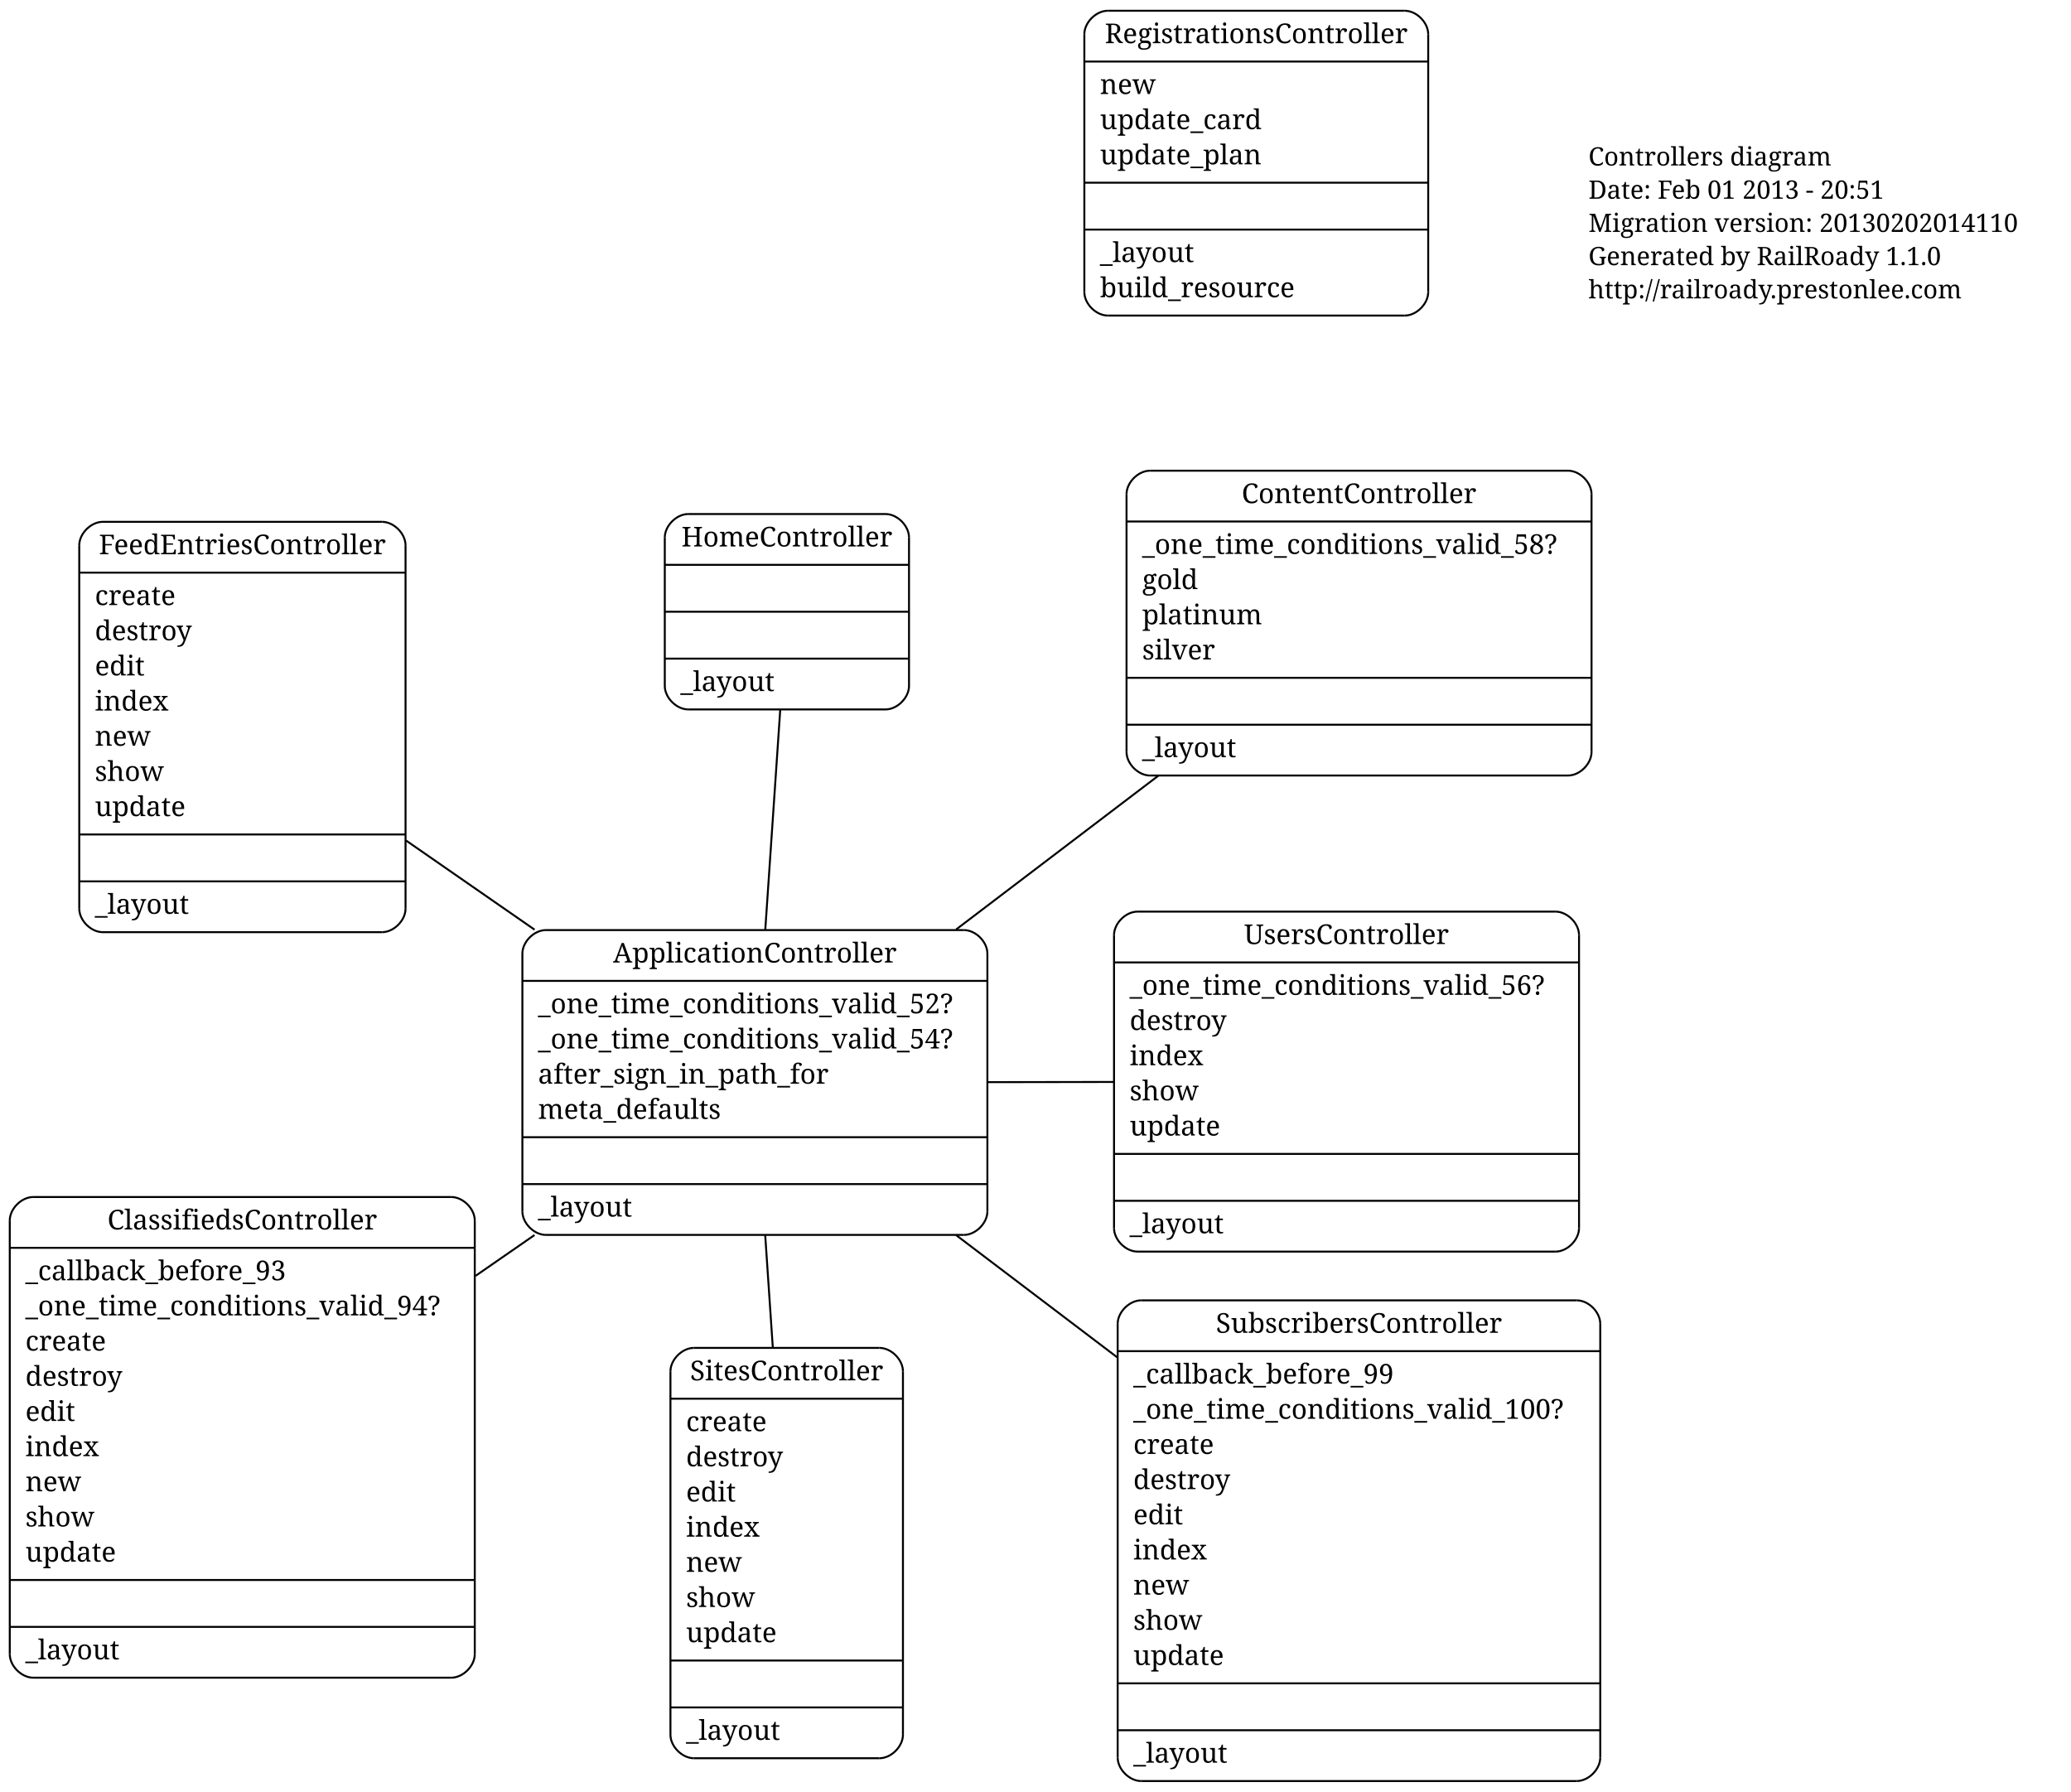
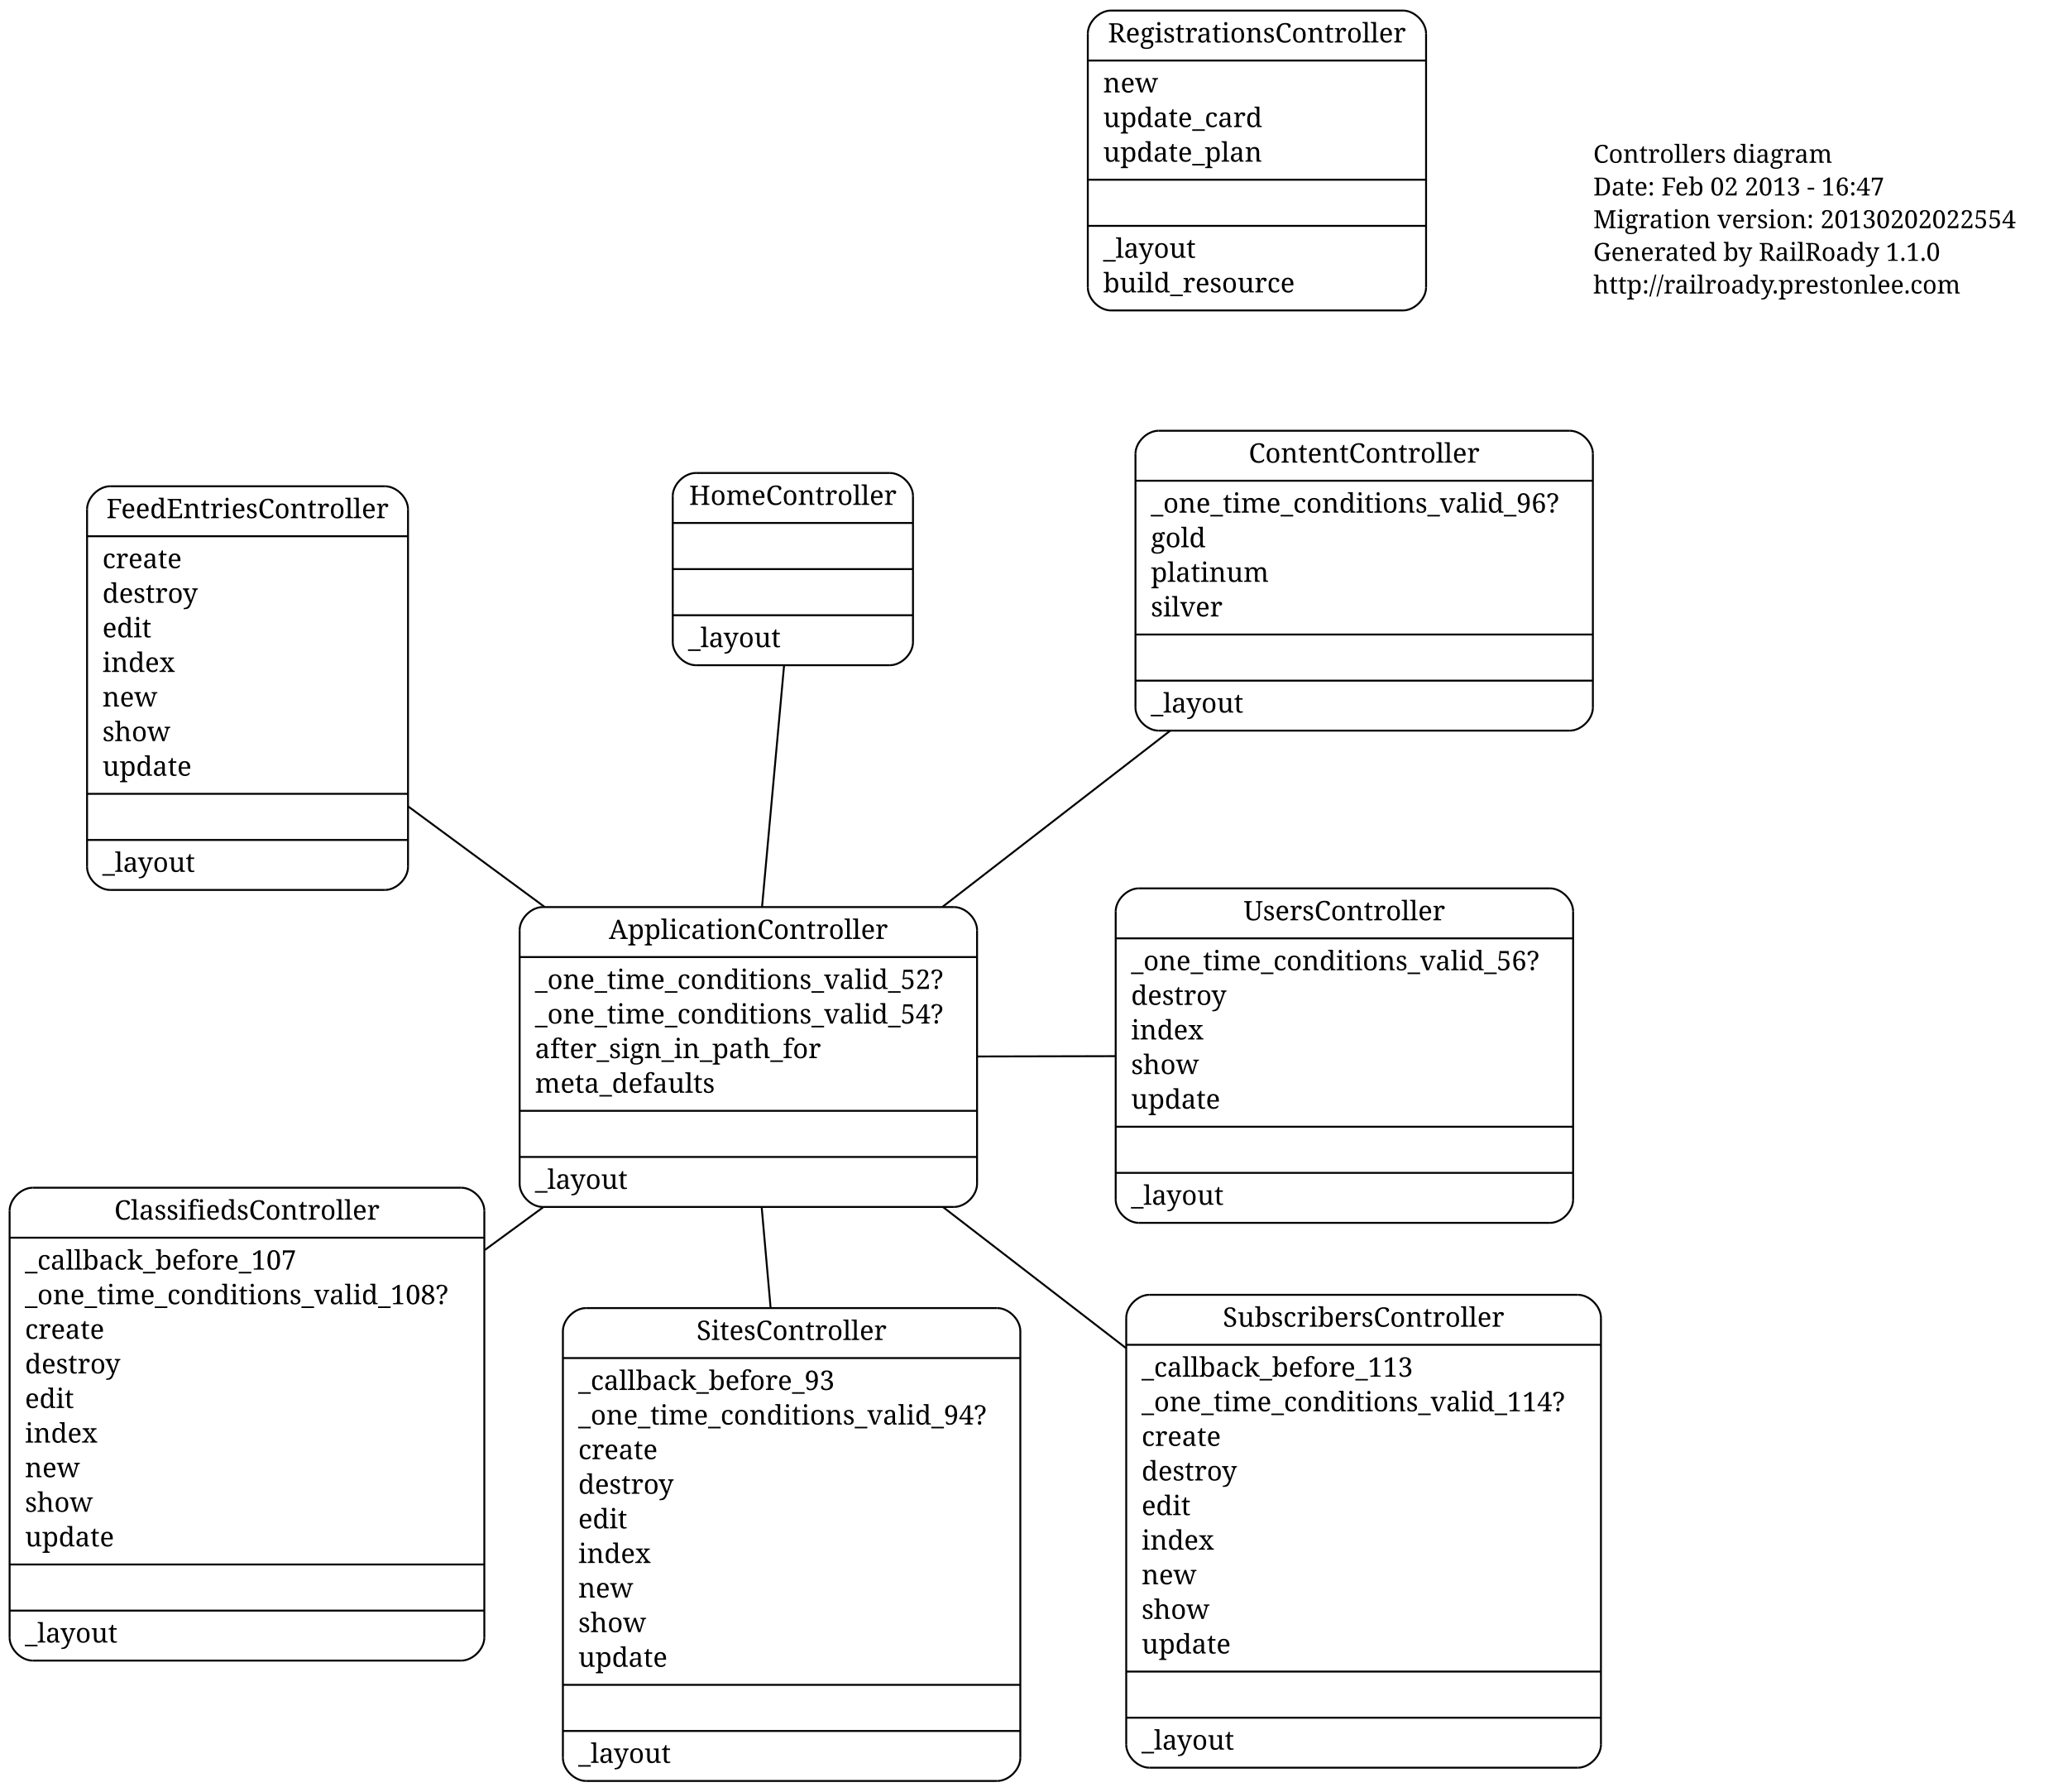
- <svg xmlns="http://www.w3.org/2000/svg" width="1060pt" height="917pt" viewBox="0.00 0.00 1060.00 917.00">
-   <g id="graph1" class="graph" transform="scale(1 1) rotate(0) translate(4 913)">
-     <polygon fill="white" stroke="white" points="-4,5 -4,-913 1057,-913 1057,5 -4,5" />
+ <svg xmlns="http://www.w3.org/2000/svg" width="1076pt" height="932pt" viewBox="0.00 0.00 1076.00 932.00">
+   <g id="graph1" class="graph" transform="scale(1 1) rotate(0) translate(4 928)">
+     <polygon fill="white" stroke="white" points="-4,5 -4,-928 1073,-928 1073,5 -4,5" />
    <g id="node1" class="node">
-       <text text-anchor="start" x="809" y="-828.3" font-family="Times Roman,serif" font-size="13.00">Controllers diagram</text>
-       <text text-anchor="start" x="809" y="-811.3" font-family="Times Roman,serif" font-size="13.00">Date: Feb 01 2013 - 20:51</text>
-       <text text-anchor="start" x="809" y="-794.3" font-family="Times Roman,serif" font-size="13.00">Migration version: 20130202014110</text>
-       <text text-anchor="start" x="809" y="-777.3" font-family="Times Roman,serif" font-size="13.00">Generated by RailRoady 1.1.0</text>
-       <text text-anchor="start" x="809" y="-760.3" font-family="Times Roman,serif" font-size="13.00">http://railroady.prestonlee.com</text>
+       <text text-anchor="start" x="825" y="-843.3" font-family="Times Roman,serif" font-size="13.00">Controllers diagram</text>
+       <text text-anchor="start" x="825" y="-826.3" font-family="Times Roman,serif" font-size="13.00">Date: Feb 02 2013 - 16:47</text>
+       <text text-anchor="start" x="825" y="-809.3" font-family="Times Roman,serif" font-size="13.00">Migration version: 20130202022554</text>
+       <text text-anchor="start" x="825" y="-792.3" font-family="Times Roman,serif" font-size="13.00">Generated by RailRoady 1.1.0</text>
+       <text text-anchor="start" x="825" y="-775.3" font-family="Times Roman,serif" font-size="13.00">http://railroady.prestonlee.com</text>
    </g>
    <g id="node2" class="node">
-       <polyline fill="none" stroke="black" points="275.373,-281 489.373,-281 " />
-       <path fill="none" stroke="black" d="M489.373,-281C495.373,-281 501.373,-287 501.373,-293" />
-       <polyline fill="none" stroke="black" points="501.373,-293 501.373,-425 " />
-       <path fill="none" stroke="black" d="M501.373,-425C501.373,-431 495.373,-437 489.373,-437" />
-       <polyline fill="none" stroke="black" points="489.373,-437 275.373,-437 " />
-       <path fill="none" stroke="black" d="M275.373,-437C269.373,-437 263.373,-431 263.373,-425" />
-       <polyline fill="none" stroke="black" points="263.373,-425 263.373,-293 " />
-       <path fill="none" stroke="black" d="M263.373,-293C263.373,-287 269.373,-281 275.373,-281" />
-       <text text-anchor="middle" x="382.373" y="-420.4" font-family="Times Roman,serif" font-size="14.00">ApplicationController</text>
-       <polyline fill="none" stroke="black" points="263.373,-411 501.373,-411 " />
-       <text text-anchor="start" x="271.373" y="-394.4" font-family="Times Roman,serif" font-size="14.00">_one_time_conditions_valid_52?</text>
-       <text text-anchor="start" x="271.373" y="-376.4" font-family="Times Roman,serif" font-size="14.00">_one_time_conditions_valid_54?</text>
-       <text text-anchor="start" x="271.373" y="-358.4" font-family="Times Roman,serif" font-size="14.00">after_sign_in_path_for</text>
-       <text text-anchor="start" x="271.373" y="-340.4" font-family="Times Roman,serif" font-size="14.00">meta_defaults</text>
-       <polyline fill="none" stroke="black" points="263.373,-331 501.373,-331 " />
-       <polyline fill="none" stroke="black" points="263.373,-307 501.373,-307 " />
-       <text text-anchor="start" x="271.373" y="-290.4" font-family="Times Roman,serif" font-size="14.00">_layout</text>
+       <polyline fill="none" stroke="black" points="278.375,-300.117 492.375,-300.117 " />
+       <path fill="none" stroke="black" d="M492.375,-300.117C498.375,-300.117 504.375,-306.117 504.375,-312.117" />
+       <polyline fill="none" stroke="black" points="504.375,-312.117 504.375,-444.117 " />
+       <path fill="none" stroke="black" d="M504.375,-444.117C504.375,-450.117 498.375,-456.117 492.375,-456.117" />
+       <polyline fill="none" stroke="black" points="492.375,-456.117 278.375,-456.117 " />
+       <path fill="none" stroke="black" d="M278.375,-456.117C272.375,-456.117 266.375,-450.117 266.375,-444.117" />
+       <polyline fill="none" stroke="black" points="266.375,-444.117 266.375,-312.117 " />
+       <path fill="none" stroke="black" d="M266.375,-312.117C266.375,-306.117 272.375,-300.117 278.375,-300.117" />
+       <text text-anchor="middle" x="385.375" y="-439.517" font-family="Times Roman,serif" font-size="14.00">ApplicationController</text>
+       <polyline fill="none" stroke="black" points="266.375,-430.117 504.375,-430.117 " />
+       <text text-anchor="start" x="274.375" y="-413.517" font-family="Times Roman,serif" font-size="14.00">_one_time_conditions_valid_52?</text>
+       <text text-anchor="start" x="274.375" y="-395.517" font-family="Times Roman,serif" font-size="14.00">_one_time_conditions_valid_54?</text>
+       <text text-anchor="start" x="274.375" y="-377.517" font-family="Times Roman,serif" font-size="14.00">after_sign_in_path_for</text>
+       <text text-anchor="start" x="274.375" y="-359.517" font-family="Times Roman,serif" font-size="14.00">meta_defaults</text>
+       <polyline fill="none" stroke="black" points="266.375,-350.117 504.375,-350.117 " />
+       <polyline fill="none" stroke="black" points="266.375,-326.117 504.375,-326.117 " />
+       <text text-anchor="start" x="274.375" y="-309.517" font-family="Times Roman,serif" font-size="14.00">_layout</text>
    </g>
    <g id="node3" class="node">
-       <polyline fill="none" stroke="black" points="578.193,-272.453 792.193,-272.453 " />
-       <path fill="none" stroke="black" d="M792.193,-272.453C798.193,-272.453 804.193,-278.453 804.193,-284.453" />
-       <polyline fill="none" stroke="black" points="804.193,-284.453 804.193,-434.453 " />
-       <path fill="none" stroke="black" d="M804.193,-434.453C804.193,-440.453 798.193,-446.453 792.193,-446.453" />
-       <polyline fill="none" stroke="black" points="792.193,-446.453 578.193,-446.453 " />
-       <path fill="none" stroke="black" d="M578.193,-446.453C572.193,-446.453 566.193,-440.453 566.193,-434.453" />
-       <polyline fill="none" stroke="black" points="566.193,-434.453 566.193,-284.453 " />
-       <path fill="none" stroke="black" d="M566.193,-284.453C566.193,-278.453 572.193,-272.453 578.193,-272.453" />
-       <text text-anchor="middle" x="685.193" y="-429.853" font-family="Times Roman,serif" font-size="14.00">UsersController</text>
-       <polyline fill="none" stroke="black" points="566.193,-420.453 804.193,-420.453 " />
-       <text text-anchor="start" x="574.193" y="-403.853" font-family="Times Roman,serif" font-size="14.00">_one_time_conditions_valid_56?</text>
-       <text text-anchor="start" x="574.193" y="-385.853" font-family="Times Roman,serif" font-size="14.00">destroy</text>
-       <text text-anchor="start" x="574.193" y="-367.853" font-family="Times Roman,serif" font-size="14.00">index</text>
-       <text text-anchor="start" x="574.193" y="-349.853" font-family="Times Roman,serif" font-size="14.00">show</text>
-       <text text-anchor="start" x="574.193" y="-331.853" font-family="Times Roman,serif" font-size="14.00">update</text>
-       <polyline fill="none" stroke="black" points="566.193,-322.453 804.193,-322.453 " />
-       <polyline fill="none" stroke="black" points="566.193,-298.453 804.193,-298.453 " />
-       <text text-anchor="start" x="574.193" y="-281.853" font-family="Times Roman,serif" font-size="14.00">_layout</text>
+       <polyline fill="none" stroke="black" points="588.506,-291.841 802.506,-291.841 " />
+       <path fill="none" stroke="black" d="M802.506,-291.841C808.506,-291.841 814.506,-297.841 814.506,-303.841" />
+       <polyline fill="none" stroke="black" points="814.506,-303.841 814.506,-453.841 " />
+       <path fill="none" stroke="black" d="M814.506,-453.841C814.506,-459.841 808.506,-465.841 802.506,-465.841" />
+       <polyline fill="none" stroke="black" points="802.506,-465.841 588.506,-465.841 " />
+       <path fill="none" stroke="black" d="M588.506,-465.841C582.506,-465.841 576.506,-459.841 576.506,-453.841" />
+       <polyline fill="none" stroke="black" points="576.506,-453.841 576.506,-303.841 " />
+       <path fill="none" stroke="black" d="M576.506,-303.841C576.506,-297.841 582.506,-291.841 588.506,-291.841" />
+       <text text-anchor="middle" x="695.506" y="-449.241" font-family="Times Roman,serif" font-size="14.00">UsersController</text>
+       <polyline fill="none" stroke="black" points="576.506,-439.841 814.506,-439.841 " />
+       <text text-anchor="start" x="584.506" y="-423.241" font-family="Times Roman,serif" font-size="14.00">_one_time_conditions_valid_56?</text>
+       <text text-anchor="start" x="584.506" y="-405.241" font-family="Times Roman,serif" font-size="14.00">destroy</text>
+       <text text-anchor="start" x="584.506" y="-387.241" font-family="Times Roman,serif" font-size="14.00">index</text>
+       <text text-anchor="start" x="584.506" y="-369.241" font-family="Times Roman,serif" font-size="14.00">show</text>
+       <text text-anchor="start" x="584.506" y="-351.241" font-family="Times Roman,serif" font-size="14.00">update</text>
+       <polyline fill="none" stroke="black" points="576.506,-341.841 814.506,-341.841 " />
+       <polyline fill="none" stroke="black" points="576.506,-317.841 814.506,-317.841 " />
+       <text text-anchor="start" x="584.506" y="-301.241" font-family="Times Roman,serif" font-size="14.00">_layout</text>
    </g>
    <g id="edge2" class="edge">
-       <path fill="none" stroke="black" d="M501.621,-359.178C522.806,-359.21 544.872,-359.243 566.054,-359.275" />
+       <path fill="none" stroke="black" d="M504.393,-378.395C527.966,-378.45 552.715,-378.508 576.295,-378.563" />
    </g>
    <g id="node4" class="node">
-       <polyline fill="none" stroke="black" points="351.153,-13.171 446.153,-13.171 " />
-       <path fill="none" stroke="black" d="M446.153,-13.171C452.153,-13.171 458.153,-19.171 458.153,-25.171" />
-       <polyline fill="none" stroke="black" points="458.153,-25.171 458.153,-211.171 " />
-       <path fill="none" stroke="black" d="M458.153,-211.171C458.153,-217.171 452.153,-223.171 446.153,-223.171" />
-       <polyline fill="none" stroke="black" points="446.153,-223.171 351.153,-223.171 " />
-       <path fill="none" stroke="black" d="M351.153,-223.171C345.153,-223.171 339.153,-217.171 339.153,-211.171" />
-       <polyline fill="none" stroke="black" points="339.153,-211.171 339.153,-25.171 " />
-       <path fill="none" stroke="black" d="M339.153,-25.171C339.153,-19.171 345.153,-13.171 351.153,-13.171" />
-       <text text-anchor="middle" x="398.653" y="-206.571" font-family="Times Roman,serif" font-size="14.00">SitesController</text>
-       <polyline fill="none" stroke="black" points="339.153,-197.171 458.153,-197.171 " />
-       <text text-anchor="start" x="347.153" y="-180.571" font-family="Times Roman,serif" font-size="14.00">create</text>
-       <text text-anchor="start" x="347.153" y="-162.571" font-family="Times Roman,serif" font-size="14.00">destroy</text>
-       <text text-anchor="start" x="347.153" y="-144.571" font-family="Times Roman,serif" font-size="14.00">edit</text>
-       <text text-anchor="start" x="347.153" y="-126.571" font-family="Times Roman,serif" font-size="14.00">index</text>
-       <text text-anchor="start" x="347.153" y="-108.571" font-family="Times Roman,serif" font-size="14.00">new</text>
-       <text text-anchor="start" x="347.153" y="-90.571" font-family="Times Roman,serif" font-size="14.00">show</text>
-       <text text-anchor="start" x="347.153" y="-72.571" font-family="Times Roman,serif" font-size="14.00">update</text>
-       <polyline fill="none" stroke="black" points="339.153,-63.171 458.153,-63.171 " />
-       <polyline fill="none" stroke="black" points="339.153,-39.171 458.153,-39.171 " />
-       <text text-anchor="start" x="347.153" y="-22.571" font-family="Times Roman,serif" font-size="14.00">_layout</text>
+       <polyline fill="none" stroke="black" points="300.883,-1.5 514.883,-1.5 " />
+       <path fill="none" stroke="black" d="M514.883,-1.5C520.883,-1.5 526.883,-7.5 526.883,-13.5" />
+       <polyline fill="none" stroke="black" points="526.883,-13.5 526.883,-235.5 " />
+       <path fill="none" stroke="black" d="M526.883,-235.5C526.883,-241.5 520.883,-247.5 514.883,-247.5" />
+       <polyline fill="none" stroke="black" points="514.883,-247.5 300.883,-247.5 " />
+       <path fill="none" stroke="black" d="M300.883,-247.5C294.883,-247.5 288.883,-241.5 288.883,-235.5" />
+       <polyline fill="none" stroke="black" points="288.883,-235.5 288.883,-13.5 " />
+       <path fill="none" stroke="black" d="M288.883,-13.5C288.883,-7.5 294.883,-1.5 300.883,-1.5" />
+       <text text-anchor="middle" x="407.883" y="-230.9" font-family="Times Roman,serif" font-size="14.00">SitesController</text>
+       <polyline fill="none" stroke="black" points="288.883,-221.5 526.883,-221.5 " />
+       <text text-anchor="start" x="296.883" y="-204.9" font-family="Times Roman,serif" font-size="14.00">_callback_before_93</text>
+       <text text-anchor="start" x="296.883" y="-186.9" font-family="Times Roman,serif" font-size="14.00">_one_time_conditions_valid_94?</text>
+       <text text-anchor="start" x="296.883" y="-168.9" font-family="Times Roman,serif" font-size="14.00">create</text>
+       <text text-anchor="start" x="296.883" y="-150.9" font-family="Times Roman,serif" font-size="14.00">destroy</text>
+       <text text-anchor="start" x="296.883" y="-132.9" font-family="Times Roman,serif" font-size="14.00">edit</text>
+       <text text-anchor="start" x="296.883" y="-114.9" font-family="Times Roman,serif" font-size="14.00">index</text>
+       <text text-anchor="start" x="296.883" y="-96.9" font-family="Times Roman,serif" font-size="14.00">new</text>
+       <text text-anchor="start" x="296.883" y="-78.9" font-family="Times Roman,serif" font-size="14.00">show</text>
+       <text text-anchor="start" x="296.883" y="-60.9" font-family="Times Roman,serif" font-size="14.00">update</text>
+       <polyline fill="none" stroke="black" points="288.883,-51.5 526.883,-51.5 " />
+       <polyline fill="none" stroke="black" points="288.883,-27.5 526.883,-27.5 " />
+       <text text-anchor="start" x="296.883" y="-10.9" font-family="Times Roman,serif" font-size="14.00">_layout</text>
    </g>
    <g id="edge4" class="edge">
-       <path fill="none" stroke="black" d="M387.659,-280.81C388.894,-262.543 390.229,-242.792 391.529,-223.56" />
+       <path fill="none" stroke="black" d="M392.312,-299.954C393.785,-283.362 395.373,-265.46 396.953,-247.655" />
    </g>
    <g id="node5" class="node">
-       <polyline fill="none" stroke="black" points="48.566,-435.936 191.566,-435.936 " />
-       <path fill="none" stroke="black" d="M191.566,-435.936C197.566,-435.936 203.566,-441.936 203.566,-447.936" />
-       <polyline fill="none" stroke="black" points="203.566,-447.936 203.566,-633.936 " />
-       <path fill="none" stroke="black" d="M203.566,-633.936C203.566,-639.936 197.566,-645.936 191.566,-645.936" />
-       <polyline fill="none" stroke="black" points="191.566,-645.936 48.566,-645.936 " />
-       <path fill="none" stroke="black" d="M48.566,-645.936C42.566,-645.936 36.566,-639.936 36.566,-633.936" />
-       <polyline fill="none" stroke="black" points="36.566,-633.936 36.566,-447.936 " />
-       <path fill="none" stroke="black" d="M36.566,-447.936C36.566,-441.936 42.566,-435.936 48.566,-435.936" />
-       <text text-anchor="middle" x="120.066" y="-629.336" font-family="Times Roman,serif" font-size="14.00">FeedEntriesController</text>
-       <polyline fill="none" stroke="black" points="36.566,-619.936 203.566,-619.936 " />
-       <text text-anchor="start" x="44.566" y="-603.336" font-family="Times Roman,serif" font-size="14.00">create</text>
-       <text text-anchor="start" x="44.566" y="-585.336" font-family="Times Roman,serif" font-size="14.00">destroy</text>
-       <text text-anchor="start" x="44.566" y="-567.336" font-family="Times Roman,serif" font-size="14.00">edit</text>
-       <text text-anchor="start" x="44.566" y="-549.336" font-family="Times Roman,serif" font-size="14.00">index</text>
-       <text text-anchor="start" x="44.566" y="-531.336" font-family="Times Roman,serif" font-size="14.00">new</text>
-       <text text-anchor="start" x="44.566" y="-513.336" font-family="Times Roman,serif" font-size="14.00">show</text>
-       <text text-anchor="start" x="44.566" y="-495.336" font-family="Times Roman,serif" font-size="14.00">update</text>
-       <polyline fill="none" stroke="black" points="36.566,-485.936 203.566,-485.936 " />
-       <polyline fill="none" stroke="black" points="36.566,-461.936 203.566,-461.936 " />
-       <text text-anchor="start" x="44.566" y="-445.336" font-family="Times Roman,serif" font-size="14.00">_layout</text>
+       <polyline fill="none" stroke="black" points="53.3,-465.031 196.299,-465.031 " />
+       <path fill="none" stroke="black" d="M196.299,-465.031C202.299,-465.031 208.299,-471.031 208.299,-477.031" />
+       <polyline fill="none" stroke="black" points="208.299,-477.031 208.299,-663.031 " />
+       <path fill="none" stroke="black" d="M208.299,-663.031C208.299,-669.031 202.299,-675.031 196.299,-675.031" />
+       <polyline fill="none" stroke="black" points="196.299,-675.031 53.3,-675.031 " />
+       <path fill="none" stroke="black" d="M53.3,-675.031C47.3,-675.031 41.3,-669.031 41.3,-663.031" />
+       <polyline fill="none" stroke="black" points="41.3,-663.031 41.3,-477.031 " />
+       <path fill="none" stroke="black" d="M41.3,-477.031C41.3,-471.031 47.3,-465.031 53.3,-465.031" />
+       <text text-anchor="middle" x="124.799" y="-658.431" font-family="Times Roman,serif" font-size="14.00">FeedEntriesController</text>
+       <polyline fill="none" stroke="black" points="41.3,-649.031 208.299,-649.031 " />
+       <text text-anchor="start" x="49.3" y="-632.431" font-family="Times Roman,serif" font-size="14.00">create</text>
+       <text text-anchor="start" x="49.3" y="-614.431" font-family="Times Roman,serif" font-size="14.00">destroy</text>
+       <text text-anchor="start" x="49.3" y="-596.431" font-family="Times Roman,serif" font-size="14.00">edit</text>
+       <text text-anchor="start" x="49.3" y="-578.431" font-family="Times Roman,serif" font-size="14.00">index</text>
+       <text text-anchor="start" x="49.3" y="-560.431" font-family="Times Roman,serif" font-size="14.00">new</text>
+       <text text-anchor="start" x="49.3" y="-542.431" font-family="Times Roman,serif" font-size="14.00">show</text>
+       <text text-anchor="start" x="49.3" y="-524.431" font-family="Times Roman,serif" font-size="14.00">update</text>
+       <polyline fill="none" stroke="black" points="41.3,-515.031 208.299,-515.031 " />
+       <polyline fill="none" stroke="black" points="41.3,-491.031 208.299,-491.031 " />
+       <text text-anchor="start" x="49.3" y="-474.431" font-family="Times Roman,serif" font-size="14.00">_layout</text>
    </g>
    <g id="edge6" class="edge">
-       <path fill="none" stroke="black" d="M269.609,-437.213C247.531,-452.527 224.744,-468.332 203.817,-482.847" />
+       <path fill="none" stroke="black" d="M279.389,-456.176C255.718,-473.61 230.936,-491.861 208.322,-508.516" />
    </g>
    <g id="node6" class="node">
-       <polyline fill="none" stroke="black" points="584.595,-516.107 798.595,-516.107 " />
-       <path fill="none" stroke="black" d="M798.595,-516.107C804.595,-516.107 810.595,-522.107 810.595,-528.107" />
-       <polyline fill="none" stroke="black" points="810.595,-528.107 810.595,-660.107 " />
-       <path fill="none" stroke="black" d="M810.595,-660.107C810.595,-666.107 804.595,-672.107 798.595,-672.107" />
-       <polyline fill="none" stroke="black" points="798.595,-672.107 584.595,-672.107 " />
-       <path fill="none" stroke="black" d="M584.595,-672.107C578.595,-672.107 572.595,-666.107 572.595,-660.107" />
-       <polyline fill="none" stroke="black" points="572.595,-660.107 572.595,-528.107 " />
-       <path fill="none" stroke="black" d="M572.595,-528.107C572.595,-522.107 578.595,-516.107 584.595,-516.107" />
-       <text text-anchor="middle" x="691.595" y="-655.507" font-family="Times Roman,serif" font-size="14.00">ContentController</text>
-       <polyline fill="none" stroke="black" points="572.595,-646.107 810.595,-646.107 " />
-       <text text-anchor="start" x="580.595" y="-629.507" font-family="Times Roman,serif" font-size="14.00">_one_time_conditions_valid_58?</text>
-       <text text-anchor="start" x="580.595" y="-611.507" font-family="Times Roman,serif" font-size="14.00">gold</text>
-       <text text-anchor="start" x="580.595" y="-593.507" font-family="Times Roman,serif" font-size="14.00">platinum</text>
-       <text text-anchor="start" x="580.595" y="-575.507" font-family="Times Roman,serif" font-size="14.00">silver</text>
-       <polyline fill="none" stroke="black" points="572.595,-566.107 810.595,-566.107 " />
-       <polyline fill="none" stroke="black" points="572.595,-542.107 810.595,-542.107 " />
-       <text text-anchor="start" x="580.595" y="-525.507" font-family="Times Roman,serif" font-size="14.00">_layout</text>
+       <polyline fill="none" stroke="black" points="598.793,-547.908 812.793,-547.908 " />
+       <path fill="none" stroke="black" d="M812.793,-547.908C818.793,-547.908 824.793,-553.908 824.793,-559.908" />
+       <polyline fill="none" stroke="black" points="824.793,-559.908 824.793,-691.908 " />
+       <path fill="none" stroke="black" d="M824.793,-691.908C824.793,-697.908 818.793,-703.908 812.793,-703.908" />
+       <polyline fill="none" stroke="black" points="812.793,-703.908 598.793,-703.908 " />
+       <path fill="none" stroke="black" d="M598.793,-703.908C592.793,-703.908 586.793,-697.908 586.793,-691.908" />
+       <polyline fill="none" stroke="black" points="586.793,-691.908 586.793,-559.908 " />
+       <path fill="none" stroke="black" d="M586.793,-559.908C586.793,-553.908 592.793,-547.908 598.793,-547.908" />
+       <text text-anchor="middle" x="705.793" y="-687.308" font-family="Times Roman,serif" font-size="14.00">ContentController</text>
+       <polyline fill="none" stroke="black" points="586.793,-677.908 824.793,-677.908 " />
+       <text text-anchor="start" x="594.793" y="-661.308" font-family="Times Roman,serif" font-size="14.00">_one_time_conditions_valid_96?</text>
+       <text text-anchor="start" x="594.793" y="-643.308" font-family="Times Roman,serif" font-size="14.00">gold</text>
+       <text text-anchor="start" x="594.793" y="-625.308" font-family="Times Roman,serif" font-size="14.00">platinum</text>
+       <text text-anchor="start" x="594.793" y="-607.308" font-family="Times Roman,serif" font-size="14.00">silver</text>
+       <polyline fill="none" stroke="black" points="586.793,-597.908 824.793,-597.908 " />
+       <polyline fill="none" stroke="black" points="586.793,-573.908 824.793,-573.908 " />
+       <text text-anchor="start" x="594.793" y="-557.308" font-family="Times Roman,serif" font-size="14.00">_layout</text>
    </g>
    <g id="edge8" class="edge">
-       <path fill="none" stroke="black" d="M485.339,-437.287C518.632,-462.6 555.535,-490.658 588.815,-515.961" />
+       <path fill="none" stroke="black" d="M486.318,-456.179C524.106,-485.402 567.015,-518.586 604.808,-547.812" />
    </g>
    <g id="node8" class="node">
-       <polyline fill="none" stroke="black" points="348.259,-549.926 449.259,-549.926 " />
-       <path fill="none" stroke="black" d="M449.259,-549.926C455.259,-549.926 461.259,-555.926 461.259,-561.926" />
-       <polyline fill="none" stroke="black" points="461.259,-561.926 461.259,-637.926 " />
-       <path fill="none" stroke="black" d="M461.259,-637.926C461.259,-643.926 455.259,-649.926 449.259,-649.926" />
-       <polyline fill="none" stroke="black" points="449.259,-649.926 348.259,-649.926 " />
-       <path fill="none" stroke="black" d="M348.259,-649.926C342.259,-649.926 336.259,-643.926 336.259,-637.926" />
-       <polyline fill="none" stroke="black" points="336.259,-637.926 336.259,-561.926 " />
-       <path fill="none" stroke="black" d="M336.259,-561.926C336.259,-555.926 342.259,-549.926 348.259,-549.926" />
-       <text text-anchor="middle" x="398.759" y="-633.326" font-family="Times Roman,serif" font-size="14.00">HomeController</text>
-       <polyline fill="none" stroke="black" points="336.259,-623.926 461.259,-623.926 " />
-       <polyline fill="none" stroke="black" points="336.259,-599.926 461.259,-599.926 " />
-       <polyline fill="none" stroke="black" points="336.259,-575.926 461.259,-575.926 " />
-       <text text-anchor="start" x="344.259" y="-559.326" font-family="Times Roman,serif" font-size="14.00">_layout</text>
+       <polyline fill="none" stroke="black" points="358.036,-581.939 459.036,-581.939 " />
+       <path fill="none" stroke="black" d="M459.036,-581.939C465.036,-581.939 471.036,-587.939 471.036,-593.939" />
+       <polyline fill="none" stroke="black" points="471.036,-593.939 471.036,-669.939 " />
+       <path fill="none" stroke="black" d="M471.036,-669.939C471.036,-675.939 465.036,-681.939 459.036,-681.939" />
+       <polyline fill="none" stroke="black" points="459.036,-681.939 358.036,-681.939 " />
+       <path fill="none" stroke="black" d="M358.036,-681.939C352.036,-681.939 346.036,-675.939 346.036,-669.939" />
+       <polyline fill="none" stroke="black" points="346.036,-669.939 346.036,-593.939 " />
+       <path fill="none" stroke="black" d="M346.036,-593.939C346.036,-587.939 352.036,-581.939 358.036,-581.939" />
+       <text text-anchor="middle" x="408.536" y="-665.339" font-family="Times Roman,serif" font-size="14.00">HomeController</text>
+       <polyline fill="none" stroke="black" points="346.036,-655.939 471.036,-655.939 " />
+       <polyline fill="none" stroke="black" points="346.036,-631.939 471.036,-631.939 " />
+       <polyline fill="none" stroke="black" points="346.036,-607.939 471.036,-607.939 " />
+       <text text-anchor="start" x="354.036" y="-591.339" font-family="Times Roman,serif" font-size="14.00">_layout</text>
    </g>
    <g id="edge10" class="edge">
-       <path fill="none" stroke="black" d="M387.693,-437.222C390.207,-474.182 393.134,-517.218 395.346,-549.742" />
+       <path fill="none" stroke="black" d="M392.513,-456.343C396.235,-497.128 400.678,-545.82 403.94,-581.573" />
    </g>
    <g id="node9" class="node">
-       <polyline fill="none" stroke="black" points="13,-54.39 227,-54.39 " />
-       <path fill="none" stroke="black" d="M227,-54.39C233,-54.39 239,-60.39 239,-66.39" />
-       <polyline fill="none" stroke="black" points="239,-66.39 239,-288.39 " />
-       <path fill="none" stroke="black" d="M239,-288.39C239,-294.39 233,-300.39 227,-300.39" />
-       <polyline fill="none" stroke="black" points="227,-300.39 13,-300.39 " />
-       <path fill="none" stroke="black" d="M13,-300.39C7,-300.39 1,-294.39 1,-288.39" />
-       <polyline fill="none" stroke="black" points="1,-288.39 1,-66.39 " />
-       <path fill="none" stroke="black" d="M1,-66.39C1,-60.39 7,-54.39 13,-54.39" />
-       <text text-anchor="middle" x="120" y="-283.79" font-family="Times Roman,serif" font-size="14.00">ClassifiedsController</text>
-       <polyline fill="none" stroke="black" points="1,-274.39 239,-274.39 " />
-       <text text-anchor="start" x="9" y="-257.79" font-family="Times Roman,serif" font-size="14.00">_callback_before_93</text>
-       <text text-anchor="start" x="9" y="-239.79" font-family="Times Roman,serif" font-size="14.00">_one_time_conditions_valid_94?</text>
-       <text text-anchor="start" x="9" y="-221.79" font-family="Times Roman,serif" font-size="14.00">create</text>
-       <text text-anchor="start" x="9" y="-203.79" font-family="Times Roman,serif" font-size="14.00">destroy</text>
-       <text text-anchor="start" x="9" y="-185.79" font-family="Times Roman,serif" font-size="14.00">edit</text>
-       <text text-anchor="start" x="9" y="-167.79" font-family="Times Roman,serif" font-size="14.00">index</text>
-       <text text-anchor="start" x="9" y="-149.79" font-family="Times Roman,serif" font-size="14.00">new</text>
-       <text text-anchor="start" x="9" y="-131.79" font-family="Times Roman,serif" font-size="14.00">show</text>
-       <text text-anchor="start" x="9" y="-113.79" font-family="Times Roman,serif" font-size="14.00">update</text>
-       <polyline fill="none" stroke="black" points="1,-104.39 239,-104.39 " />
-       <polyline fill="none" stroke="black" points="1,-80.39 239,-80.39 " />
-       <text text-anchor="start" x="9" y="-63.79" font-family="Times Roman,serif" font-size="14.00">_layout</text>
+       <polyline fill="none" stroke="black" points="13,-64.115 236,-64.115 " />
+       <path fill="none" stroke="black" d="M236,-64.115C242,-64.115 248,-70.115 248,-76.115" />
+       <polyline fill="none" stroke="black" points="248,-76.115 248,-298.115 " />
+       <path fill="none" stroke="black" d="M248,-298.115C248,-304.115 242,-310.115 236,-310.115" />
+       <polyline fill="none" stroke="black" points="236,-310.115 13,-310.115 " />
+       <path fill="none" stroke="black" d="M13,-310.115C7,-310.115 1,-304.115 1,-298.115" />
+       <polyline fill="none" stroke="black" points="1,-298.115 1,-76.115 " />
+       <path fill="none" stroke="black" d="M1,-76.115C1,-70.115 7,-64.115 13,-64.115" />
+       <text text-anchor="middle" x="124.5" y="-293.515" font-family="Times Roman,serif" font-size="14.00">ClassifiedsController</text>
+       <polyline fill="none" stroke="black" points="1,-284.115 248,-284.115 " />
+       <text text-anchor="start" x="9" y="-267.515" font-family="Times Roman,serif" font-size="14.00">_callback_before_107</text>
+       <text text-anchor="start" x="9" y="-249.515" font-family="Times Roman,serif" font-size="14.00">_one_time_conditions_valid_108?</text>
+       <text text-anchor="start" x="9" y="-231.515" font-family="Times Roman,serif" font-size="14.00">create</text>
+       <text text-anchor="start" x="9" y="-213.515" font-family="Times Roman,serif" font-size="14.00">destroy</text>
+       <text text-anchor="start" x="9" y="-195.515" font-family="Times Roman,serif" font-size="14.00">edit</text>
+       <text text-anchor="start" x="9" y="-177.515" font-family="Times Roman,serif" font-size="14.00">index</text>
+       <text text-anchor="start" x="9" y="-159.515" font-family="Times Roman,serif" font-size="14.00">new</text>
+       <text text-anchor="start" x="9" y="-141.515" font-family="Times Roman,serif" font-size="14.00">show</text>
+       <text text-anchor="start" x="9" y="-123.515" font-family="Times Roman,serif" font-size="14.00">update</text>
+       <polyline fill="none" stroke="black" points="1,-114.115 248,-114.115 " />
+       <polyline fill="none" stroke="black" points="1,-90.115 248,-90.115 " />
+       <text text-anchor="start" x="9" y="-73.515" font-family="Times Roman,serif" font-size="14.00">_layout</text>
    </g>
    <g id="edge12" class="edge">
-       <path fill="none" stroke="black" d="M269.581,-280.927C259.581,-274.005 249.435,-266.982 239.382,-260.024" />
+       <path fill="none" stroke="black" d="M278.515,-299.878C268.524,-292.563 258.343,-285.109 248.216,-277.694" />
    </g>
    <g id="node10" class="node">
-       <polyline fill="none" stroke="black" points="580.058,-1.5 803.058,-1.5 " />
-       <path fill="none" stroke="black" d="M803.058,-1.5C809.058,-1.5 815.058,-7.5 815.058,-13.5" />
-       <polyline fill="none" stroke="black" points="815.058,-13.5 815.058,-235.5 " />
-       <path fill="none" stroke="black" d="M815.058,-235.5C815.058,-241.5 809.058,-247.5 803.058,-247.5" />
-       <polyline fill="none" stroke="black" points="803.058,-247.5 580.058,-247.5 " />
-       <path fill="none" stroke="black" d="M580.058,-247.5C574.058,-247.5 568.058,-241.5 568.058,-235.5" />
-       <polyline fill="none" stroke="black" points="568.058,-235.5 568.058,-13.5 " />
-       <path fill="none" stroke="black" d="M568.058,-13.5C568.058,-7.5 574.058,-1.5 580.058,-1.5" />
-       <text text-anchor="middle" x="691.558" y="-230.9" font-family="Times Roman,serif" font-size="14.00">SubscribersController</text>
-       <polyline fill="none" stroke="black" points="568.058,-221.5 815.058,-221.5 " />
-       <text text-anchor="start" x="576.058" y="-204.9" font-family="Times Roman,serif" font-size="14.00">_callback_before_99</text>
-       <text text-anchor="start" x="576.058" y="-186.9" font-family="Times Roman,serif" font-size="14.00">_one_time_conditions_valid_100?</text>
-       <text text-anchor="start" x="576.058" y="-168.9" font-family="Times Roman,serif" font-size="14.00">create</text>
-       <text text-anchor="start" x="576.058" y="-150.9" font-family="Times Roman,serif" font-size="14.00">destroy</text>
-       <text text-anchor="start" x="576.058" y="-132.9" font-family="Times Roman,serif" font-size="14.00">edit</text>
-       <text text-anchor="start" x="576.058" y="-114.9" font-family="Times Roman,serif" font-size="14.00">index</text>
-       <text text-anchor="start" x="576.058" y="-96.9" font-family="Times Roman,serif" font-size="14.00">new</text>
-       <text text-anchor="start" x="576.058" y="-78.9" font-family="Times Roman,serif" font-size="14.00">show</text>
-       <text text-anchor="start" x="576.058" y="-60.9" font-family="Times Roman,serif" font-size="14.00">update</text>
-       <polyline fill="none" stroke="black" points="568.058,-51.5 815.058,-51.5 " />
-       <polyline fill="none" stroke="black" points="568.058,-27.5 815.058,-27.5 " />
-       <text text-anchor="start" x="576.058" y="-10.9" font-family="Times Roman,serif" font-size="14.00">_layout</text>
+       <polyline fill="none" stroke="black" points="593.986,-8.402 816.986,-8.402 " />
+       <path fill="none" stroke="black" d="M816.986,-8.402C822.986,-8.402 828.986,-14.402 828.986,-20.401" />
+       <polyline fill="none" stroke="black" points="828.986,-20.401 828.986,-242.402 " />
+       <path fill="none" stroke="black" d="M828.986,-242.402C828.986,-248.402 822.986,-254.402 816.986,-254.402" />
+       <polyline fill="none" stroke="black" points="816.986,-254.402 593.986,-254.402 " />
+       <path fill="none" stroke="black" d="M593.986,-254.402C587.986,-254.402 581.986,-248.402 581.986,-242.402" />
+       <polyline fill="none" stroke="black" points="581.986,-242.402 581.986,-20.401 " />
+       <path fill="none" stroke="black" d="M581.986,-20.401C581.986,-14.402 587.986,-8.402 593.986,-8.402" />
+       <text text-anchor="middle" x="705.486" y="-237.802" font-family="Times Roman,serif" font-size="14.00">SubscribersController</text>
+       <polyline fill="none" stroke="black" points="581.986,-228.402 828.986,-228.402 " />
+       <text text-anchor="start" x="589.986" y="-211.802" font-family="Times Roman,serif" font-size="14.00">_callback_before_113</text>
+       <text text-anchor="start" x="589.986" y="-193.802" font-family="Times Roman,serif" font-size="14.00">_one_time_conditions_valid_114?</text>
+       <text text-anchor="start" x="589.986" y="-175.802" font-family="Times Roman,serif" font-size="14.00">create</text>
+       <text text-anchor="start" x="589.986" y="-157.802" font-family="Times Roman,serif" font-size="14.00">destroy</text>
+       <text text-anchor="start" x="589.986" y="-139.802" font-family="Times Roman,serif" font-size="14.00">edit</text>
+       <text text-anchor="start" x="589.986" y="-121.802" font-family="Times Roman,serif" font-size="14.00">index</text>
+       <text text-anchor="start" x="589.986" y="-103.802" font-family="Times Roman,serif" font-size="14.00">new</text>
+       <text text-anchor="start" x="589.986" y="-85.802" font-family="Times Roman,serif" font-size="14.00">show</text>
+       <text text-anchor="start" x="589.986" y="-67.802" font-family="Times Roman,serif" font-size="14.00">update</text>
+       <polyline fill="none" stroke="black" points="581.986,-58.401 828.986,-58.401 " />
+       <polyline fill="none" stroke="black" points="581.986,-34.401 828.986,-34.401 " />
+       <text text-anchor="start" x="589.986" y="-17.802" font-family="Times Roman,serif" font-size="14.00">_layout</text>
    </g>
    <g id="edge14" class="edge">
-       <path fill="none" stroke="black" d="M485.327,-280.915C511.765,-260.863 540.48,-239.085 567.848,-218.327" />
+       <path fill="none" stroke="black" d="M486.66,-300.054C516.883,-276.761 550.353,-250.966 581.837,-226.7" />
    </g>
    <g id="node7" class="node">
-       <polyline fill="none" stroke="black" points="563,-751.5 715,-751.5 " />
-       <path fill="none" stroke="black" d="M715,-751.5C721,-751.5 727,-757.5 727,-763.5" />
-       <polyline fill="none" stroke="black" points="727,-763.5 727,-895.5 " />
-       <path fill="none" stroke="black" d="M727,-895.5C727,-901.5 721,-907.5 715,-907.5" />
-       <polyline fill="none" stroke="black" points="715,-907.5 563,-907.5 " />
-       <path fill="none" stroke="black" d="M563,-907.5C557,-907.5 551,-901.5 551,-895.5" />
-       <polyline fill="none" stroke="black" points="551,-895.5 551,-763.5 " />
-       <path fill="none" stroke="black" d="M551,-763.5C551,-757.5 557,-751.5 563,-751.5" />
-       <text text-anchor="middle" x="639" y="-890.9" font-family="Times Roman,serif" font-size="14.00">RegistrationsController</text>
-       <polyline fill="none" stroke="black" points="551,-881.5 727,-881.5 " />
-       <text text-anchor="start" x="559" y="-864.9" font-family="Times Roman,serif" font-size="14.00">new</text>
-       <text text-anchor="start" x="559" y="-846.9" font-family="Times Roman,serif" font-size="14.00">update_card</text>
-       <text text-anchor="start" x="559" y="-828.9" font-family="Times Roman,serif" font-size="14.00">update_plan</text>
-       <polyline fill="none" stroke="black" points="551,-819.5 727,-819.5 " />
-       <polyline fill="none" stroke="black" points="551,-795.5 727,-795.5 " />
-       <text text-anchor="start" x="559" y="-778.9" font-family="Times Roman,serif" font-size="14.00">_layout</text>
-       <text text-anchor="start" x="559" y="-760.9" font-family="Times Roman,serif" font-size="14.00">build_resource</text>
+       <polyline fill="none" stroke="black" points="574,-766.5 726,-766.5 " />
+       <path fill="none" stroke="black" d="M726,-766.5C732,-766.5 738,-772.5 738,-778.5" />
+       <polyline fill="none" stroke="black" points="738,-778.5 738,-910.5 " />
+       <path fill="none" stroke="black" d="M738,-910.5C738,-916.5 732,-922.5 726,-922.5" />
+       <polyline fill="none" stroke="black" points="726,-922.5 574,-922.5 " />
+       <path fill="none" stroke="black" d="M574,-922.5C568,-922.5 562,-916.5 562,-910.5" />
+       <polyline fill="none" stroke="black" points="562,-910.5 562,-778.5 " />
+       <path fill="none" stroke="black" d="M562,-778.5C562,-772.5 568,-766.5 574,-766.5" />
+       <text text-anchor="middle" x="650" y="-905.9" font-family="Times Roman,serif" font-size="14.00">RegistrationsController</text>
+       <polyline fill="none" stroke="black" points="562,-896.5 738,-896.5 " />
+       <text text-anchor="start" x="570" y="-879.9" font-family="Times Roman,serif" font-size="14.00">new</text>
+       <text text-anchor="start" x="570" y="-861.9" font-family="Times Roman,serif" font-size="14.00">update_card</text>
+       <text text-anchor="start" x="570" y="-843.9" font-family="Times Roman,serif" font-size="14.00">update_plan</text>
+       <polyline fill="none" stroke="black" points="562,-834.5 738,-834.5 " />
+       <polyline fill="none" stroke="black" points="562,-810.5 738,-810.5 " />
+       <text text-anchor="start" x="570" y="-793.9" font-family="Times Roman,serif" font-size="14.00">_layout</text>
+       <text text-anchor="start" x="570" y="-775.9" font-family="Times Roman,serif" font-size="14.00">build_resource</text>
    </g>
  </g>
</svg>
